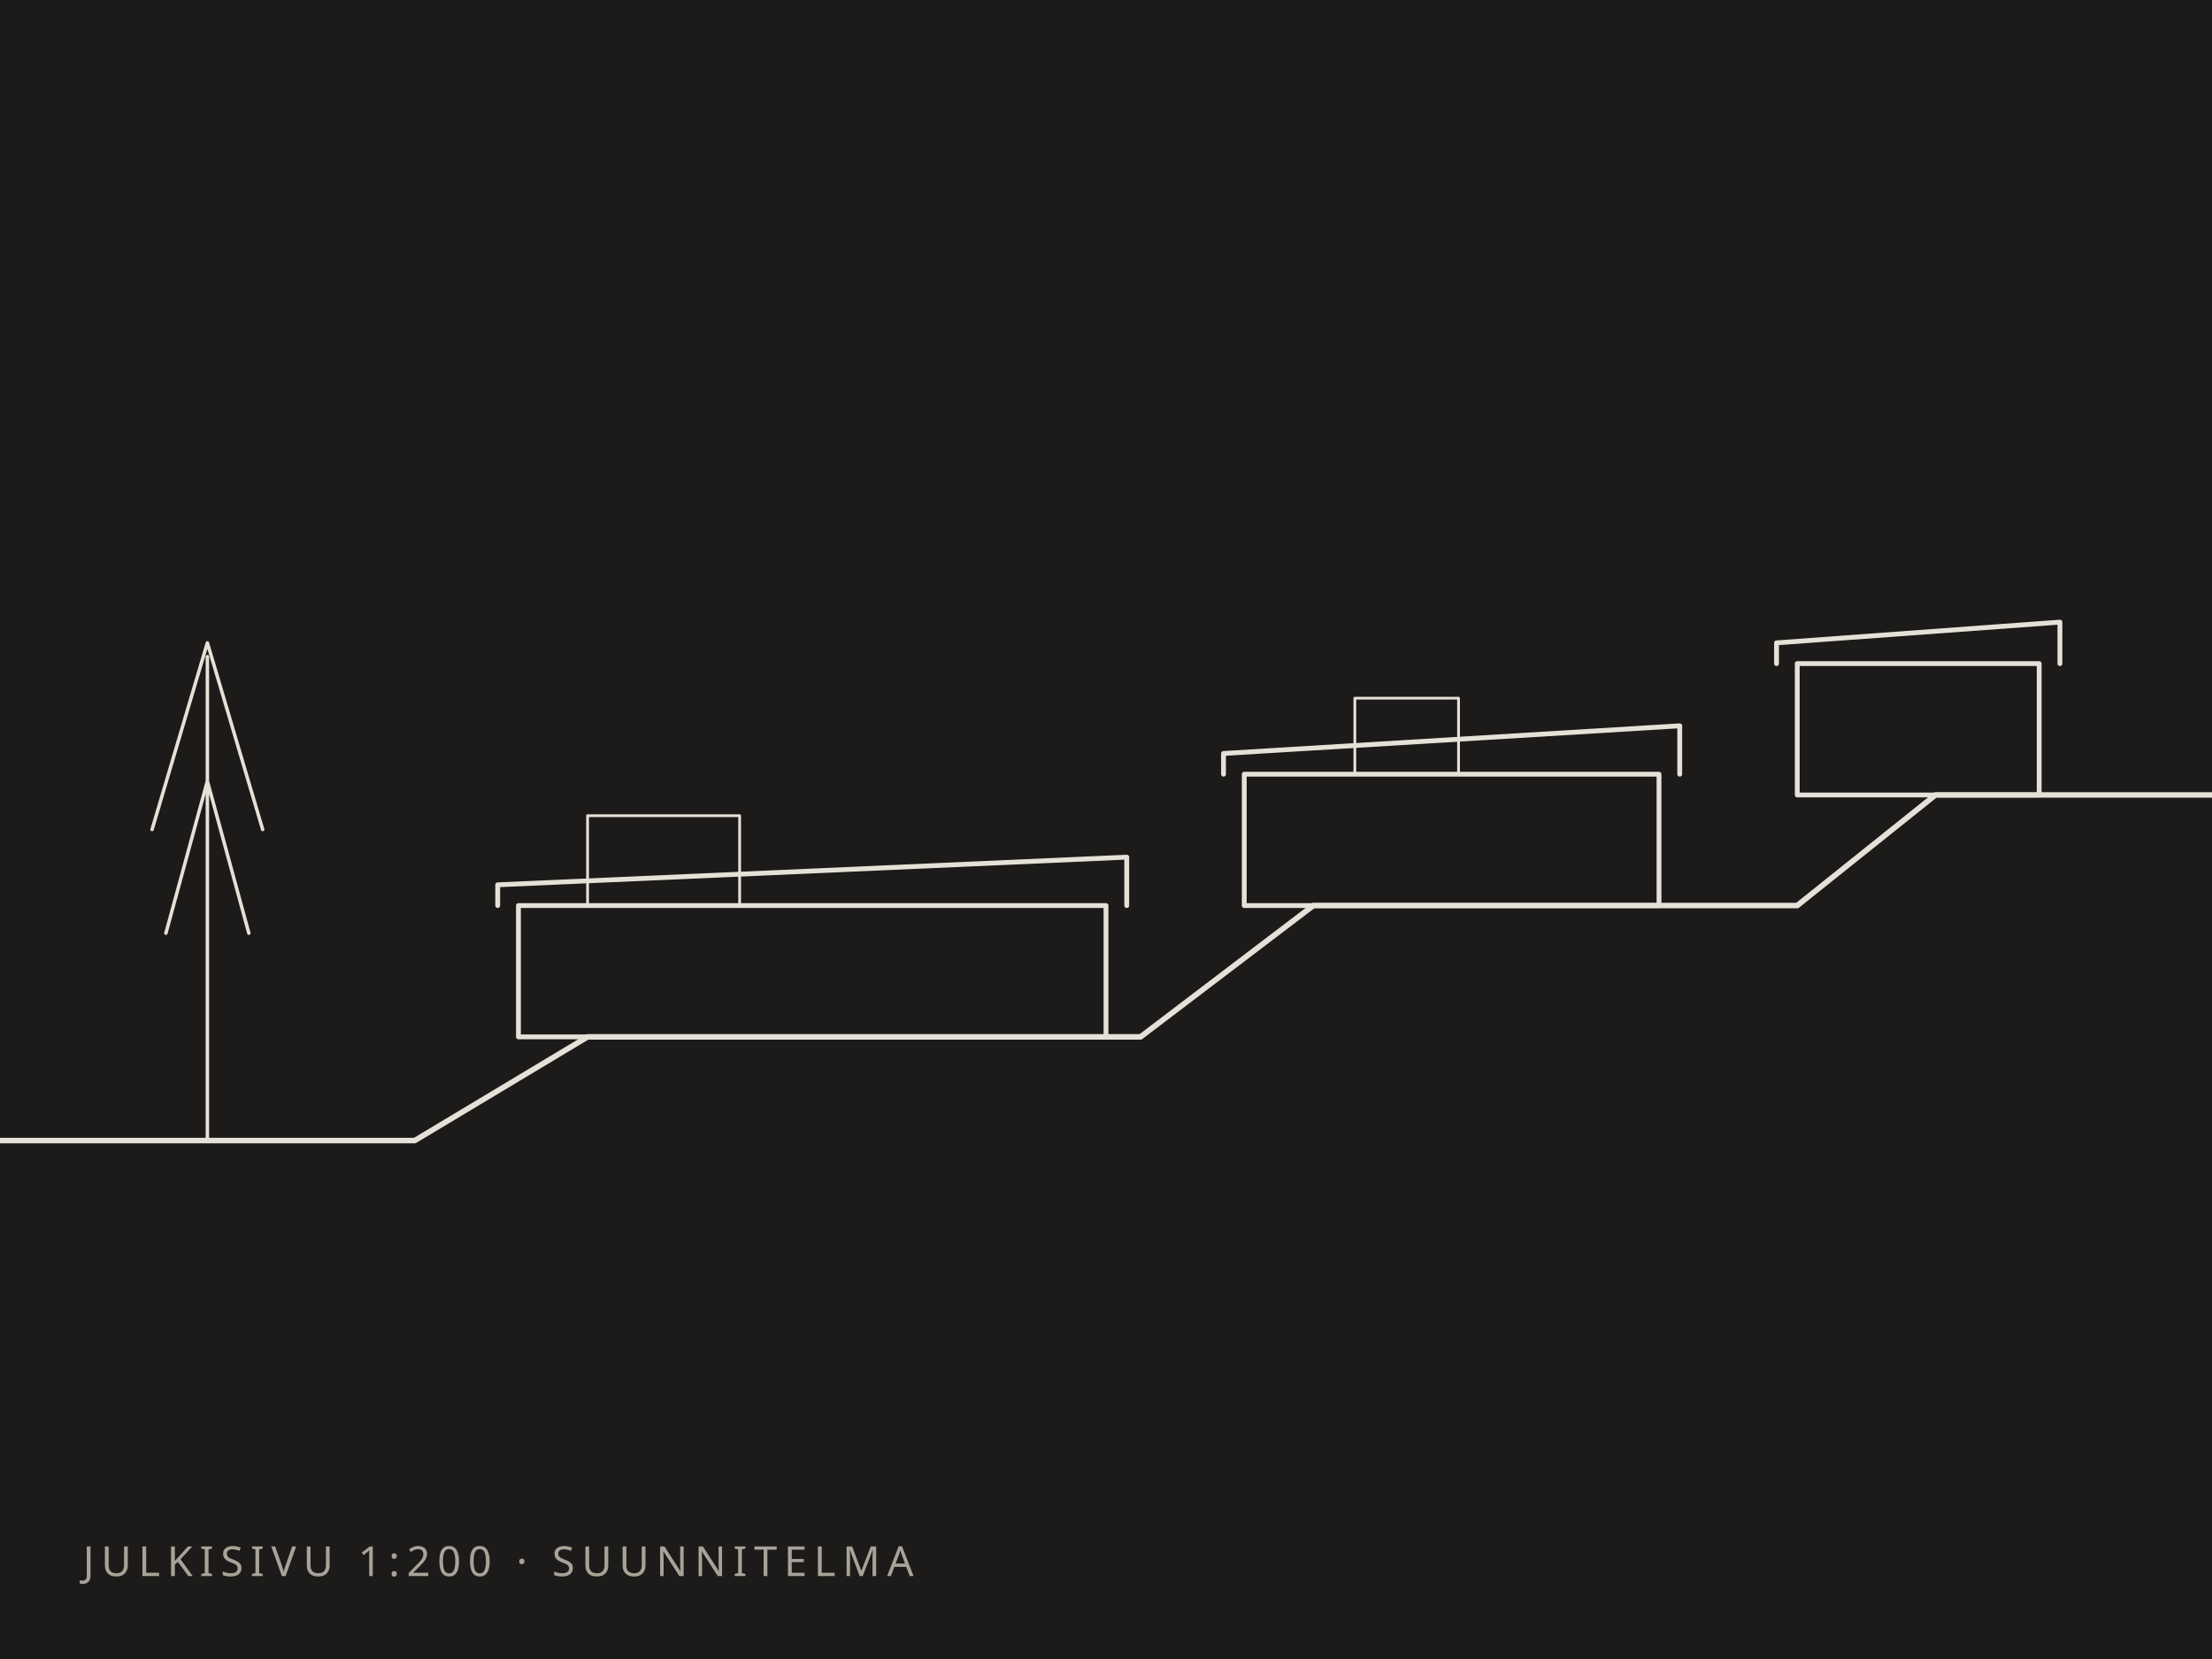
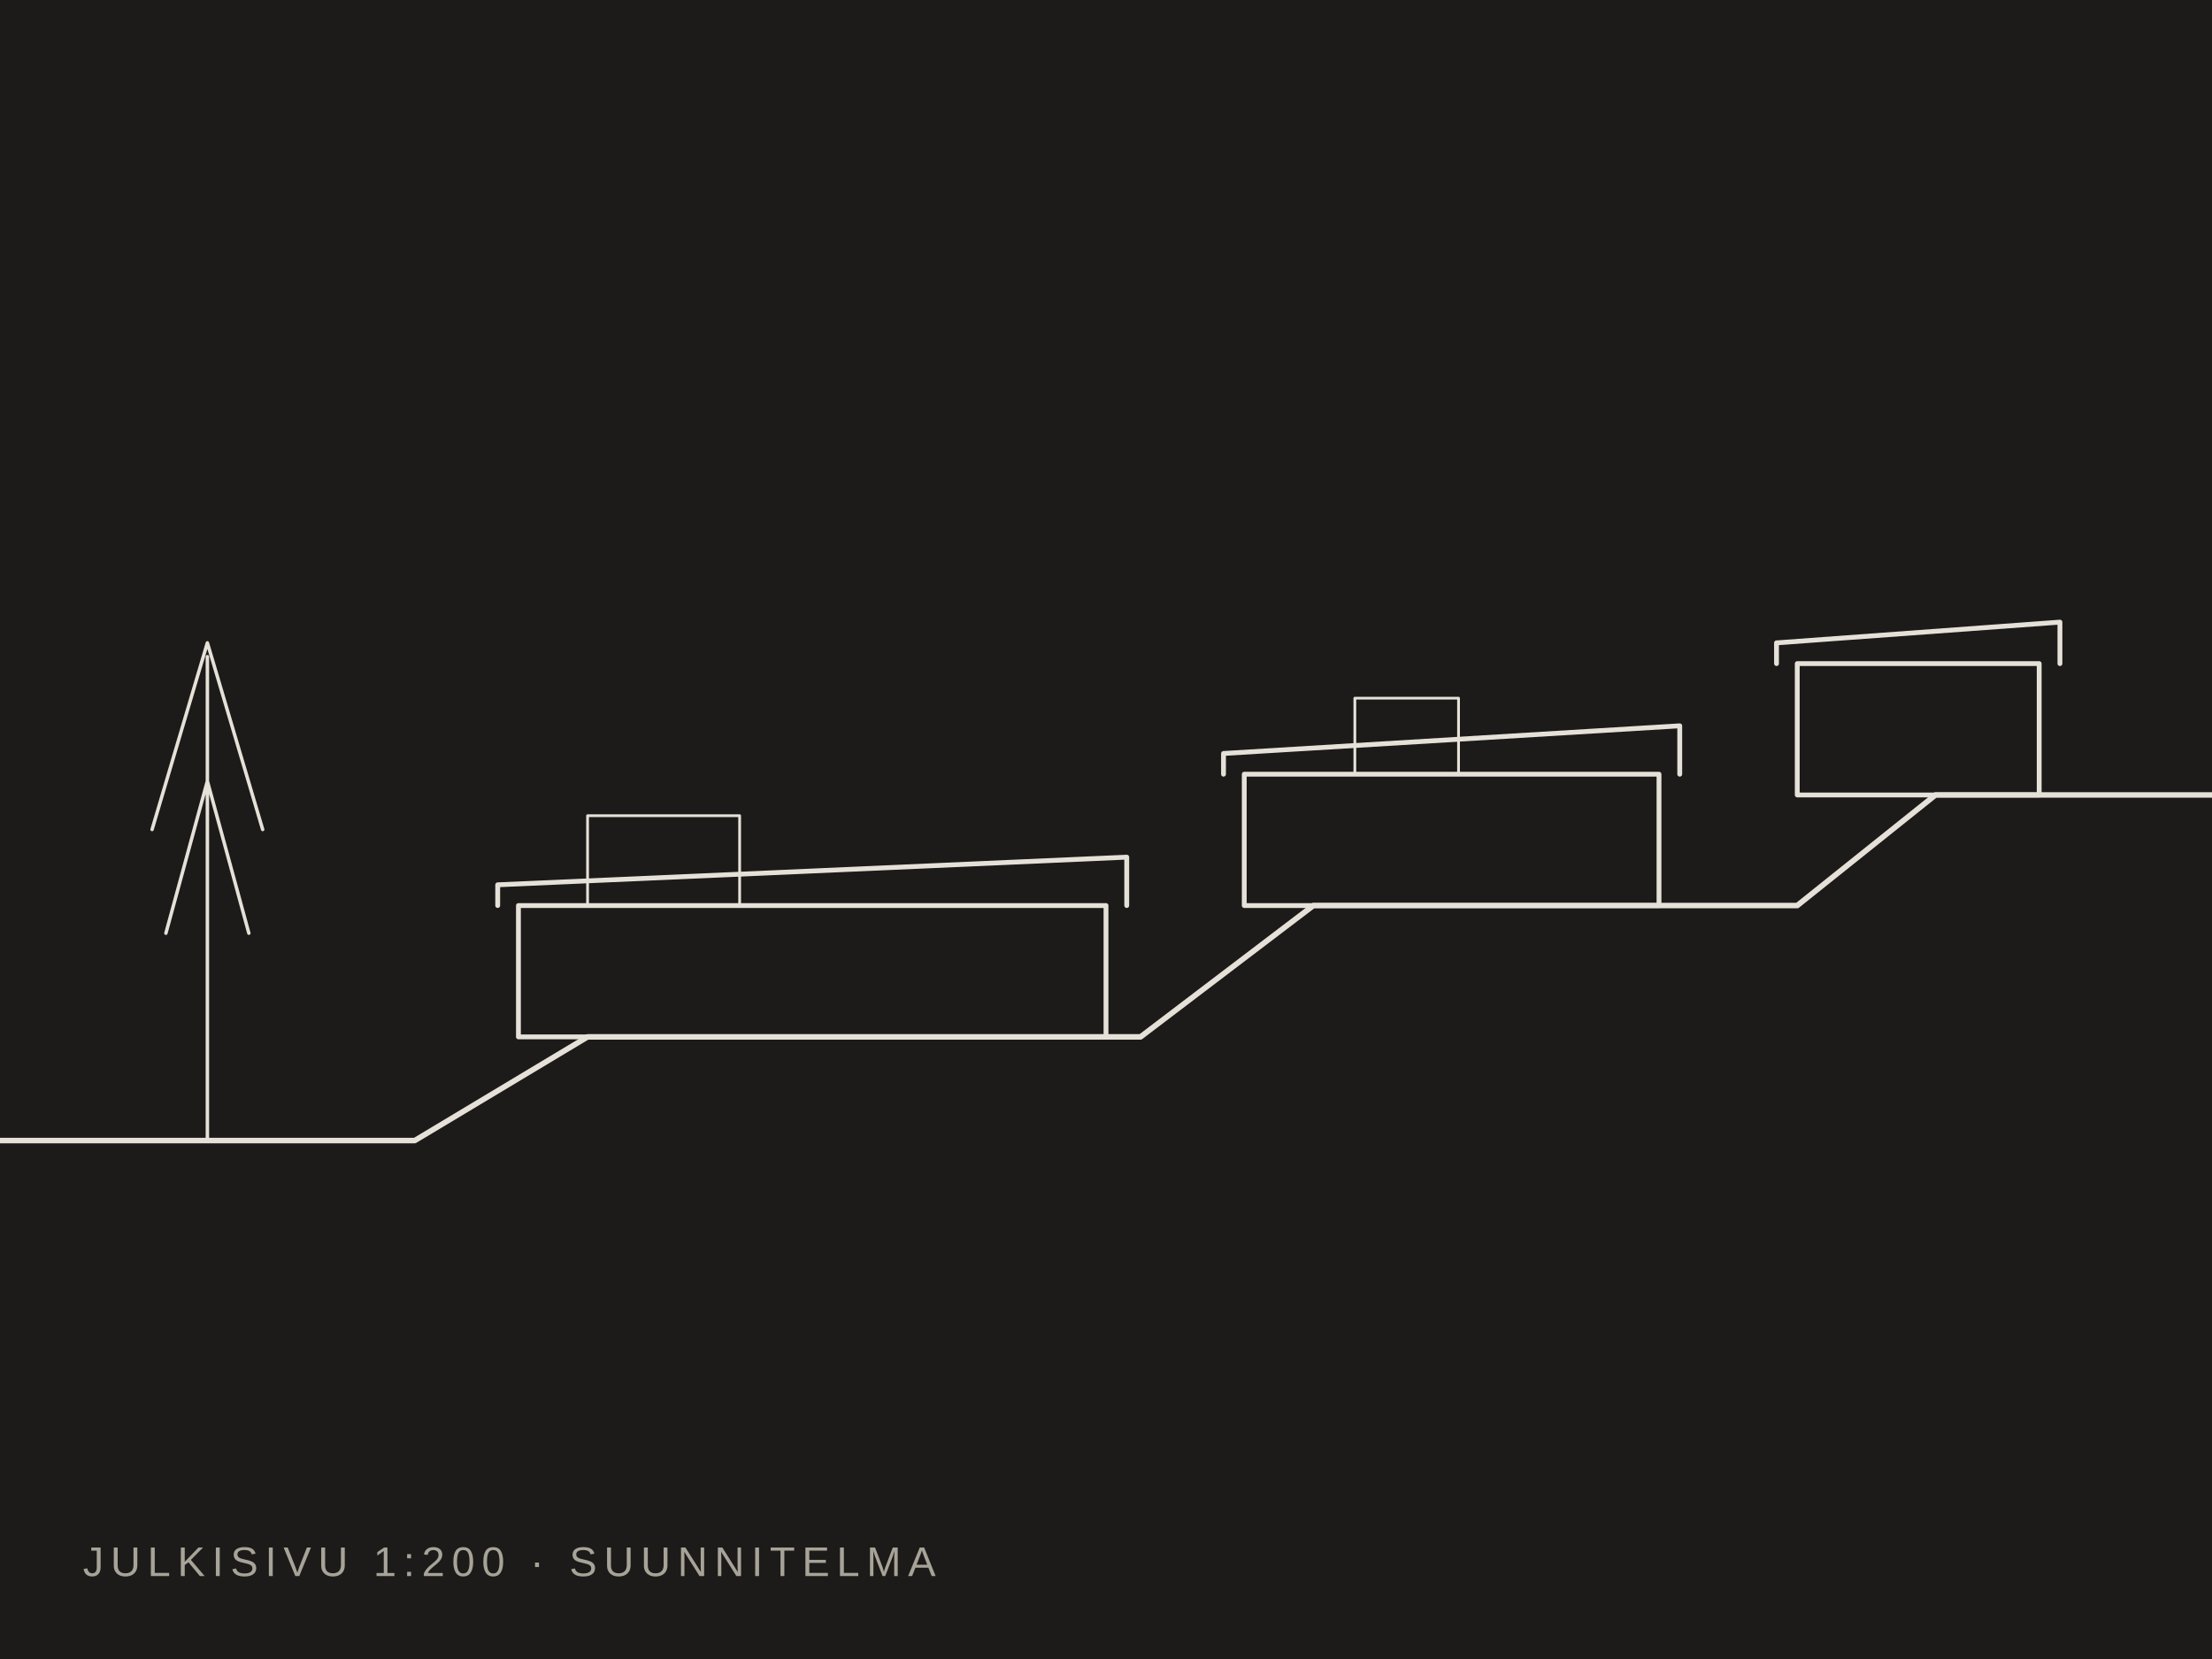
<svg xmlns="http://www.w3.org/2000/svg" viewBox="0 0 640 480" fill="none" stroke="#e6e1d8" stroke-width="1.4" stroke-linecap="round" stroke-linejoin="round">
  <rect width="640" height="480" fill="#1c1b19" stroke="none" />
  <path d="M0 330 L120 330 L170 300 L330 300 L380 262 L520 262 L560 230 L640 230" stroke-width="1.6" />
  <rect x="150" y="262" width="170" height="38" />
  <path d="M144 262 L144 256 L326 248 L326 262" />
  <rect x="360" y="224" width="120" height="38" />
  <path d="M354 224 L354 218 L486 210 L486 224" />
  <rect x="520" y="192" width="70" height="38" />
  <path d="M514 192 L514 186 L596 180 L596 192" />
  <path d="M170 262 v-26 h44 v26 M392 224 v-22 h30 v22" stroke-width=".8" />
  <path d="M60 330 V190 M44 240 L60 186 L76 240 M48 270 L60 226 L72 270" stroke-width="1" />
-   <text x="24" y="456" font-family="Hanken Grotesk, sans-serif" font-size="12" letter-spacing="2" fill="#a8a398" stroke="none">JULKISIVU 1:200 · SUUNNITELMA</text>
+   <text x="24" y="456" font-family="Mona Sans, Arial, sans-serif" font-size="12" letter-spacing="2" fill="#a8a398" stroke="none">JULKISIVU 1:200 · SUUNNITELMA</text>
</svg>
